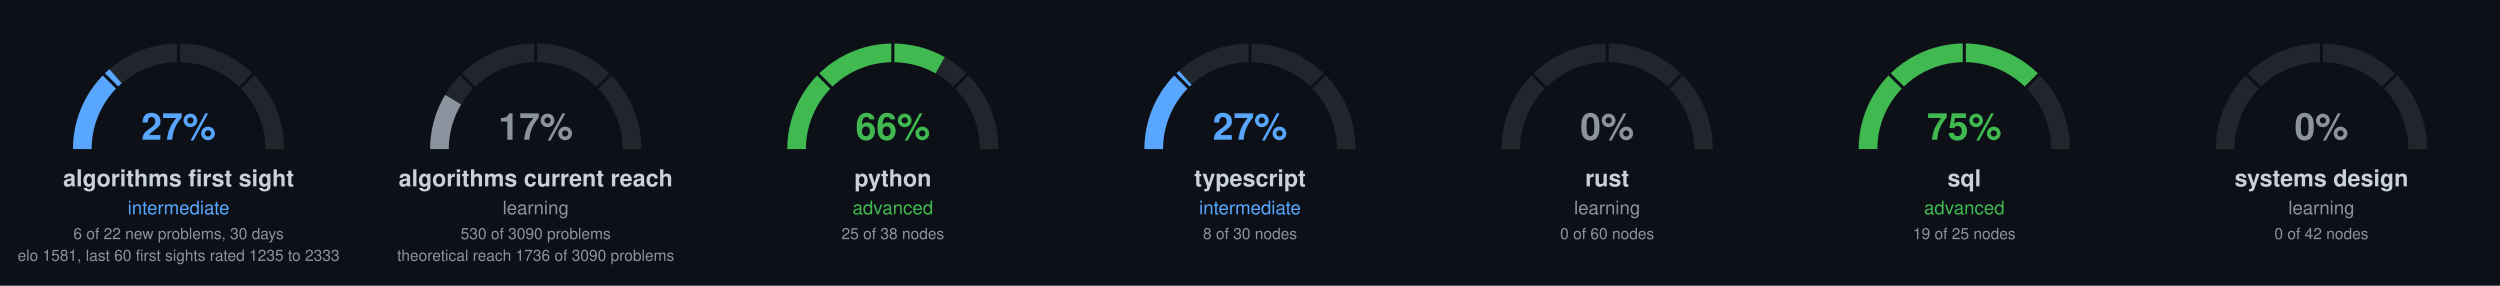
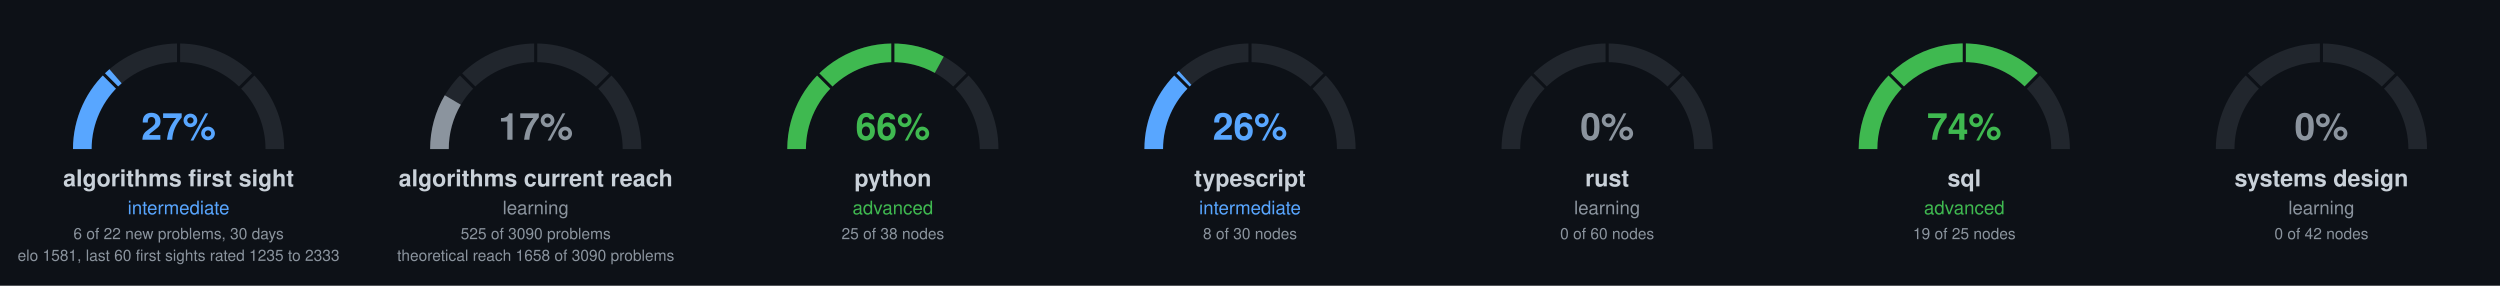
<svg xmlns="http://www.w3.org/2000/svg" width="1610" height="184" viewBox="0 0 1610 184" font-family="-apple-system, BlinkMacSystemFont, Segoe UI, Helvetica, Arial, sans-serif">
  <rect width="1610" height="184" fill="#0d1117" />
  <path d="M53.0,96.0 A62,62 0 0 1 177.0,96.0" fill="none" stroke="#21262d" stroke-width="12" stroke-opacity="1.0" stroke-linecap="butt" />
  <path d="M53.0,96.0 A62,62 0 0 1 74.4,49.1" fill="none" stroke="#58a6ff" stroke-width="12" stroke-opacity="1.0" stroke-linecap="butt" />
  <line x1="77.5" y1="58.5" x2="64.8" y2="45.8" stroke="#0d1117" stroke-width="2" />
  <line x1="115.0" y1="43.0" x2="115.0" y2="25.0" stroke="#0d1117" stroke-width="2" />
  <line x1="152.5" y1="58.5" x2="165.2" y2="45.8" stroke="#0d1117" stroke-width="2" />
  <text x="115.0" y="90.0" text-anchor="middle" font-size="24" font-weight="bold" fill="#58a6ff">27%</text>
  <text x="115.0" y="120.0" text-anchor="middle" font-size="15" font-weight="bold" fill="#c9d1d9">algorithms first sight</text>
  <text x="115.0" y="138.0" text-anchor="middle" font-size="12" fill="#58a6ff">intermediate</text>
  <text x="115.0" y="154.0" text-anchor="middle" font-size="10" fill="#8b949e">6 of 22 new problems, 30 days</text>
  <text x="115.0" y="168.0" text-anchor="middle" font-size="10" fill="#8b949e">elo 1581, last 60 first sights rated 1235 to 2333</text>
  <path d="M283.0,96.0 A62,62 0 0 1 407.0,96.0" fill="none" stroke="#21262d" stroke-width="12" stroke-opacity="1.0" stroke-linecap="butt" />
-   <path d="M283.0,96.0 A62,62 0 0 1 291.8,64.2" fill="none" stroke="#8b949e" stroke-width="12" stroke-opacity="1.0" stroke-linecap="butt" />
+   <path d="M283.0,96.0 A62,62 0 0 1 291.6,64.4" fill="none" stroke="#8b949e" stroke-width="12" stroke-opacity="1.0" stroke-linecap="butt" />
  <line x1="307.5" y1="58.5" x2="294.8" y2="45.8" stroke="#0d1117" stroke-width="2" />
  <line x1="345.0" y1="43.0" x2="345.0" y2="25.0" stroke="#0d1117" stroke-width="2" />
  <line x1="382.5" y1="58.5" x2="395.2" y2="45.8" stroke="#0d1117" stroke-width="2" />
  <text x="345.0" y="90.0" text-anchor="middle" font-size="24" font-weight="bold" fill="#8b949e">17%</text>
  <text x="345.0" y="120.0" text-anchor="middle" font-size="15" font-weight="bold" fill="#c9d1d9">algorithms current reach</text>
  <text x="345.0" y="138.0" text-anchor="middle" font-size="12" fill="#8b949e">learning</text>
-   <text x="345.0" y="154.0" text-anchor="middle" font-size="10" fill="#8b949e">530 of 3090 problems</text>
-   <text x="345.0" y="168.0" text-anchor="middle" font-size="10" fill="#8b949e">theoretical reach 1736 of 3090 problems</text>
+   <text x="345.0" y="154.0" text-anchor="middle" font-size="10" fill="#8b949e">525 of 3090 problems</text>
+   <text x="345.0" y="168.0" text-anchor="middle" font-size="10" fill="#8b949e">theoretical reach 1658 of 3090 problems</text>
  <path d="M513.0,96.0 A62,62 0 0 1 637.0,96.0" fill="none" stroke="#21262d" stroke-width="12" stroke-opacity="1.0" stroke-linecap="butt" />
-   <path d="M513.0,96.0 A62,62 0 0 1 605.4,42.0" fill="none" stroke="#3fb950" stroke-width="12" stroke-opacity="1.0" stroke-linecap="butt" />
+   <path d="M513.0,96.0 A62,62 0 0 1 604.9,41.7" fill="none" stroke="#3fb950" stroke-width="12" stroke-opacity="1.0" stroke-linecap="butt" />
  <line x1="537.5" y1="58.5" x2="524.8" y2="45.8" stroke="#0d1117" stroke-width="2" />
  <line x1="575.0" y1="43.0" x2="575.0" y2="25.0" stroke="#0d1117" stroke-width="2" />
  <line x1="612.5" y1="58.5" x2="625.2" y2="45.8" stroke="#0d1117" stroke-width="2" />
  <text x="575.0" y="90.0" text-anchor="middle" font-size="24" font-weight="bold" fill="#3fb950">66%</text>
  <text x="575.0" y="120.0" text-anchor="middle" font-size="15" font-weight="bold" fill="#c9d1d9">python</text>
  <text x="575.0" y="138.0" text-anchor="middle" font-size="12" fill="#3fb950">advanced</text>
  <text x="575.0" y="154.0" text-anchor="middle" font-size="10" fill="#8b949e">25 of 38 nodes</text>
  <path d="M743.0,96.0 A62,62 0 0 1 867.0,96.0" fill="none" stroke="#21262d" stroke-width="12" stroke-opacity="1.0" stroke-linecap="butt" />
-   <path d="M743.0,96.0 A62,62 0 0 1 763.3,50.1" fill="none" stroke="#58a6ff" stroke-width="12" stroke-opacity="1.0" stroke-linecap="butt" />
+   <path d="M743.0,96.0 A62,62 0 0 1 763.2,50.2" fill="none" stroke="#58a6ff" stroke-width="12" stroke-opacity="1.0" stroke-linecap="butt" />
  <line x1="767.5" y1="58.5" x2="754.8" y2="45.8" stroke="#0d1117" stroke-width="2" />
  <line x1="805.0" y1="43.0" x2="805.0" y2="25.0" stroke="#0d1117" stroke-width="2" />
  <line x1="842.5" y1="58.5" x2="855.2" y2="45.8" stroke="#0d1117" stroke-width="2" />
-   <text x="805.0" y="90.0" text-anchor="middle" font-size="24" font-weight="bold" fill="#58a6ff">27%</text>
+   <text x="805.0" y="90.0" text-anchor="middle" font-size="24" font-weight="bold" fill="#58a6ff">26%</text>
  <text x="805.0" y="120.0" text-anchor="middle" font-size="15" font-weight="bold" fill="#c9d1d9">typescript</text>
  <text x="805.0" y="138.0" text-anchor="middle" font-size="12" fill="#58a6ff">intermediate</text>
  <text x="805.0" y="154.0" text-anchor="middle" font-size="10" fill="#8b949e">8 of 30 nodes</text>
  <path d="M973.0,96.0 A62,62 0 0 1 1097.0,96.0" fill="none" stroke="#21262d" stroke-width="12" stroke-opacity="1.0" stroke-linecap="butt" />
  <line x1="997.5" y1="58.5" x2="984.8" y2="45.8" stroke="#0d1117" stroke-width="2" />
  <line x1="1035.0" y1="43.0" x2="1035.0" y2="25.0" stroke="#0d1117" stroke-width="2" />
  <line x1="1072.5" y1="58.5" x2="1085.2" y2="45.8" stroke="#0d1117" stroke-width="2" />
  <text x="1035.0" y="90.0" text-anchor="middle" font-size="24" font-weight="bold" fill="#8b949e">0%</text>
  <text x="1035.0" y="120.0" text-anchor="middle" font-size="15" font-weight="bold" fill="#c9d1d9">rust</text>
  <text x="1035.0" y="138.0" text-anchor="middle" font-size="12" fill="#8b949e">learning</text>
  <text x="1035.0" y="154.0" text-anchor="middle" font-size="10" fill="#8b949e">0 of 60 nodes</text>
  <path d="M1203.0,96.0 A62,62 0 0 1 1327.0,96.0" fill="none" stroke="#21262d" stroke-width="12" stroke-opacity="1.0" stroke-linecap="butt" />
-   <path d="M1203.0,96.0 A62,62 0 0 1 1308.5,51.8" fill="none" stroke="#3fb950" stroke-width="12" stroke-opacity="1.0" stroke-linecap="butt" />
+   <path d="M1203.0,96.0 A62,62 0 0 1 1308.1,51.4" fill="none" stroke="#3fb950" stroke-width="12" stroke-opacity="1.0" stroke-linecap="butt" />
  <line x1="1227.5" y1="58.5" x2="1214.8" y2="45.8" stroke="#0d1117" stroke-width="2" />
  <line x1="1265.0" y1="43.0" x2="1265.0" y2="25.0" stroke="#0d1117" stroke-width="2" />
  <line x1="1302.5" y1="58.5" x2="1315.2" y2="45.8" stroke="#0d1117" stroke-width="2" />
-   <text x="1265.0" y="90.0" text-anchor="middle" font-size="24" font-weight="bold" fill="#3fb950">75%</text>
+   <text x="1265.0" y="90.0" text-anchor="middle" font-size="24" font-weight="bold" fill="#3fb950">74%</text>
  <text x="1265.0" y="120.0" text-anchor="middle" font-size="15" font-weight="bold" fill="#c9d1d9">sql</text>
  <text x="1265.0" y="138.0" text-anchor="middle" font-size="12" fill="#3fb950">advanced</text>
  <text x="1265.0" y="154.0" text-anchor="middle" font-size="10" fill="#8b949e">19 of 25 nodes</text>
  <path d="M1433.0,96.0 A62,62 0 0 1 1557.0,96.0" fill="none" stroke="#21262d" stroke-width="12" stroke-opacity="1.0" stroke-linecap="butt" />
  <line x1="1457.5" y1="58.5" x2="1444.8" y2="45.8" stroke="#0d1117" stroke-width="2" />
  <line x1="1495.0" y1="43.0" x2="1495.0" y2="25.0" stroke="#0d1117" stroke-width="2" />
  <line x1="1532.5" y1="58.5" x2="1545.2" y2="45.8" stroke="#0d1117" stroke-width="2" />
  <text x="1495.0" y="90.0" text-anchor="middle" font-size="24" font-weight="bold" fill="#8b949e">0%</text>
  <text x="1495.0" y="120.0" text-anchor="middle" font-size="15" font-weight="bold" fill="#c9d1d9">systems design</text>
  <text x="1495.0" y="138.0" text-anchor="middle" font-size="12" fill="#8b949e">learning</text>
  <text x="1495.0" y="154.0" text-anchor="middle" font-size="10" fill="#8b949e">0 of 42 nodes</text>
</svg>
